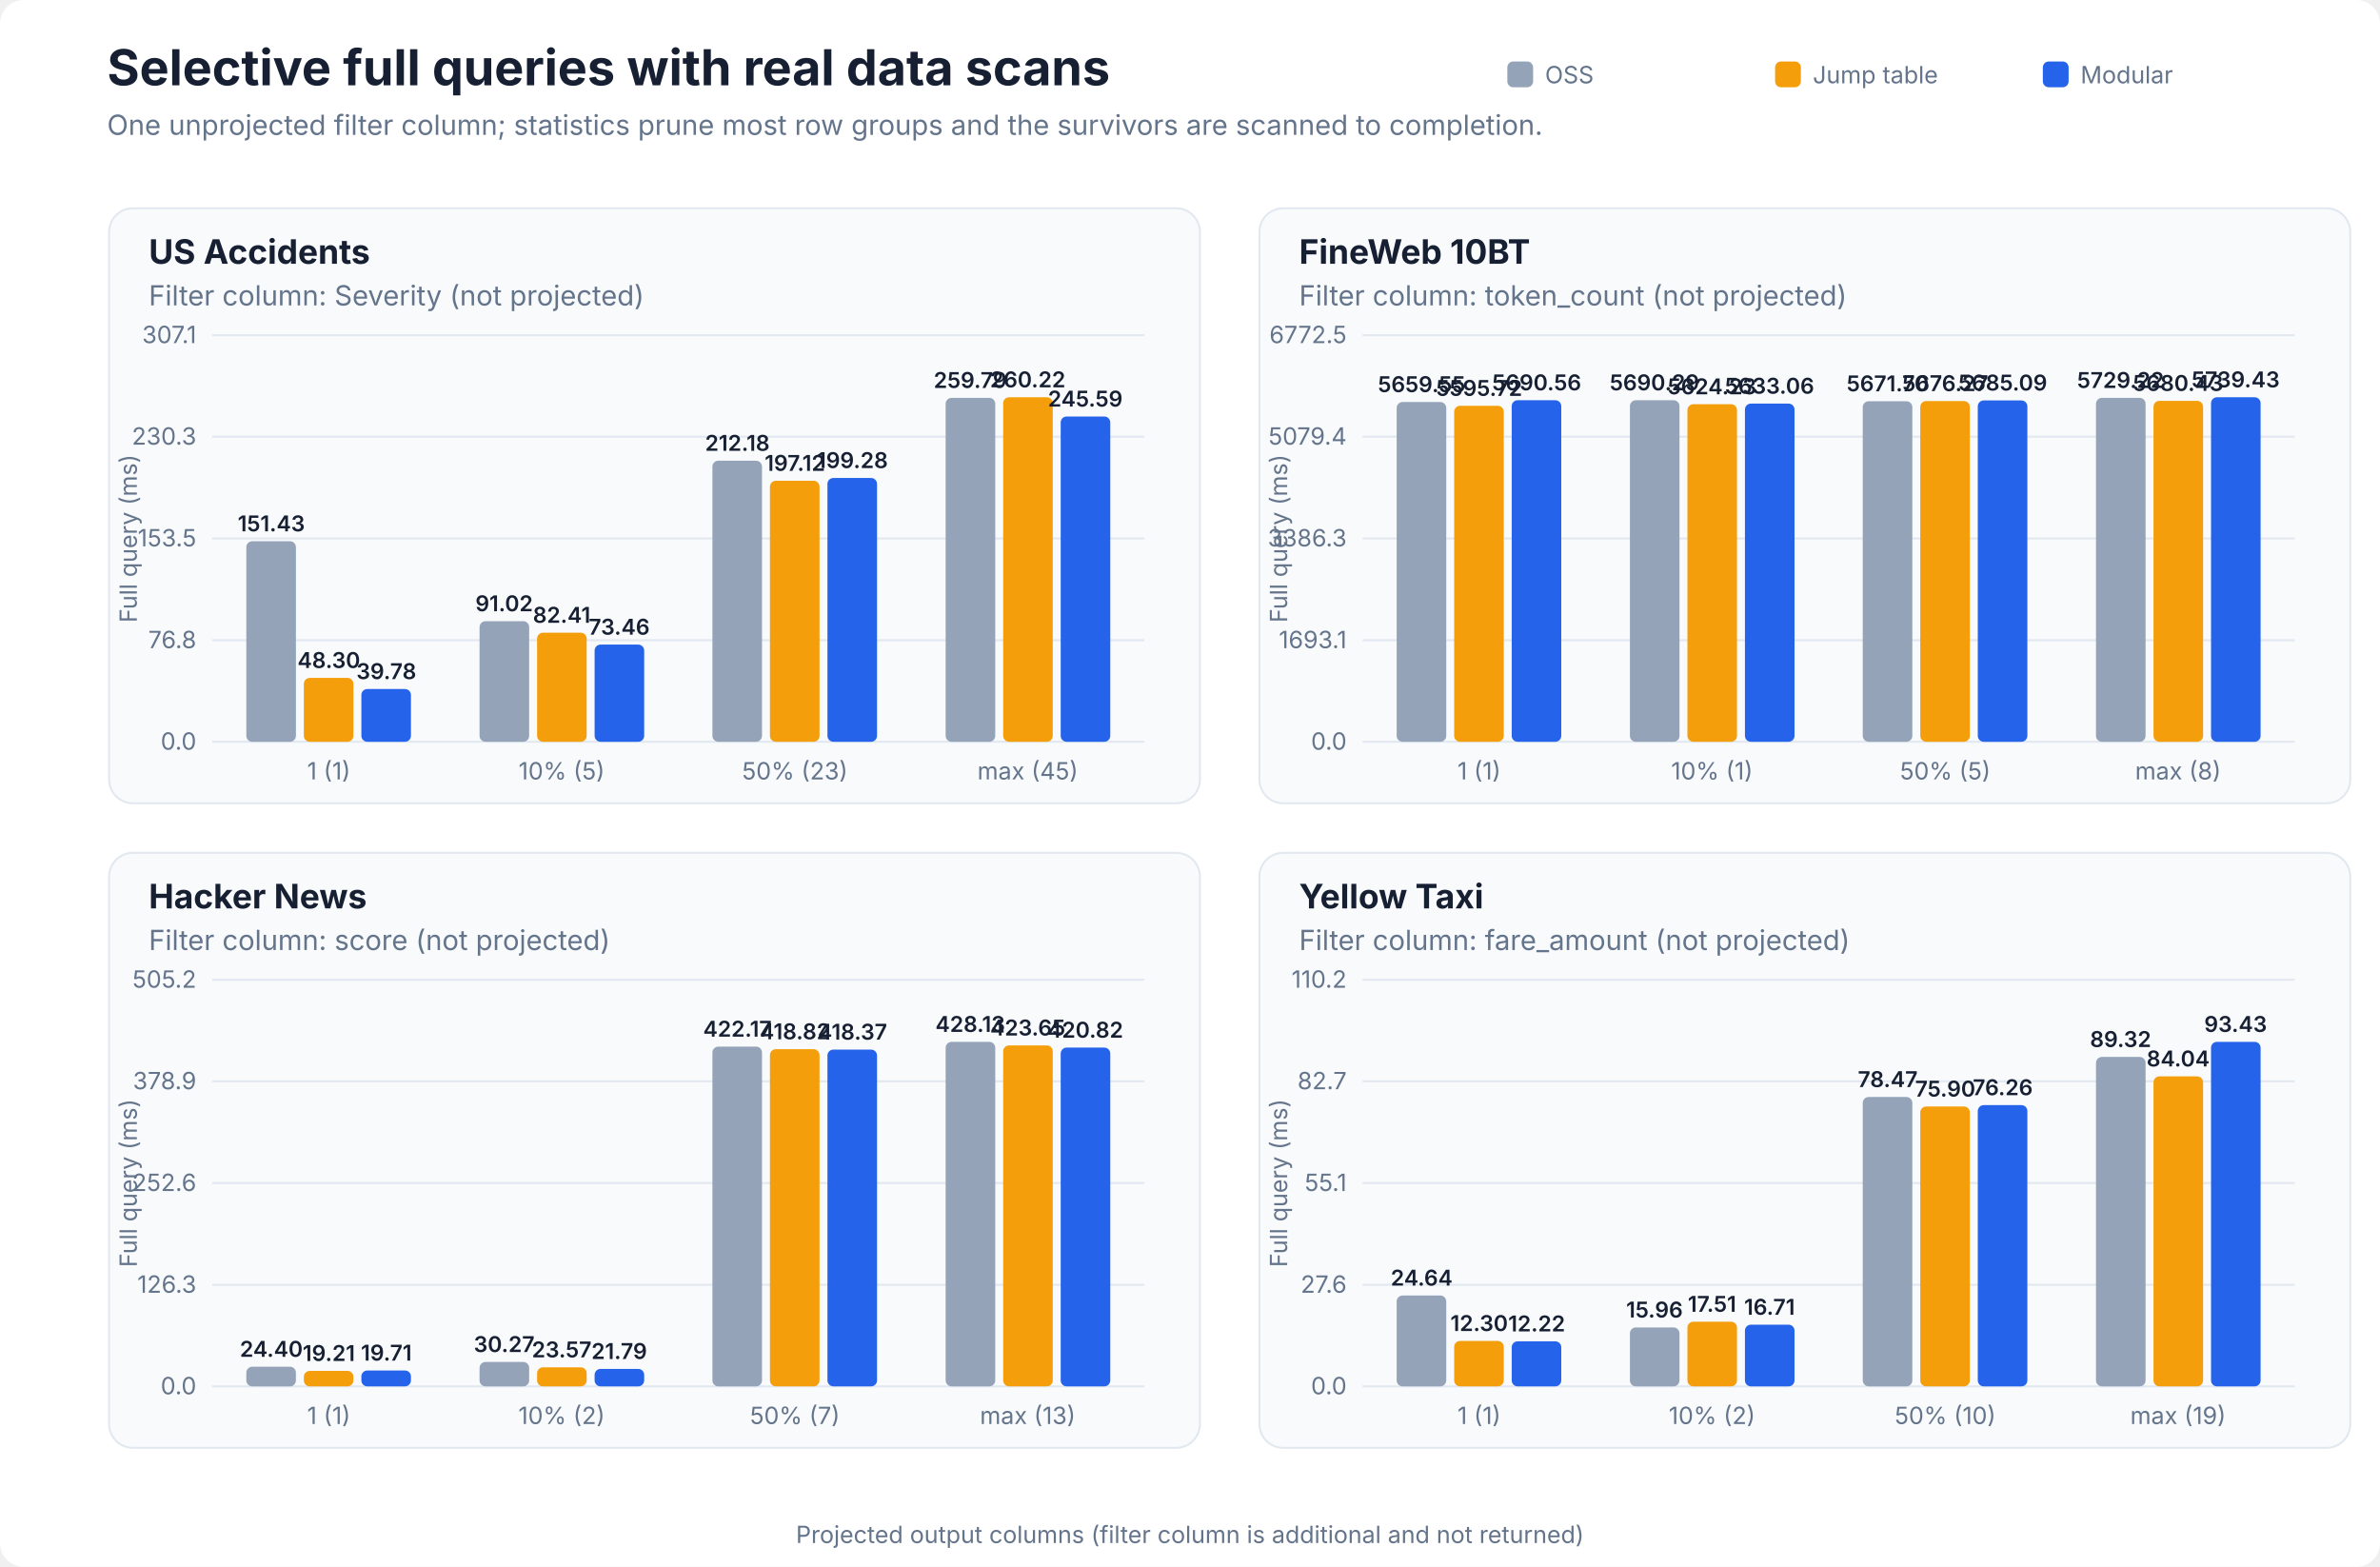
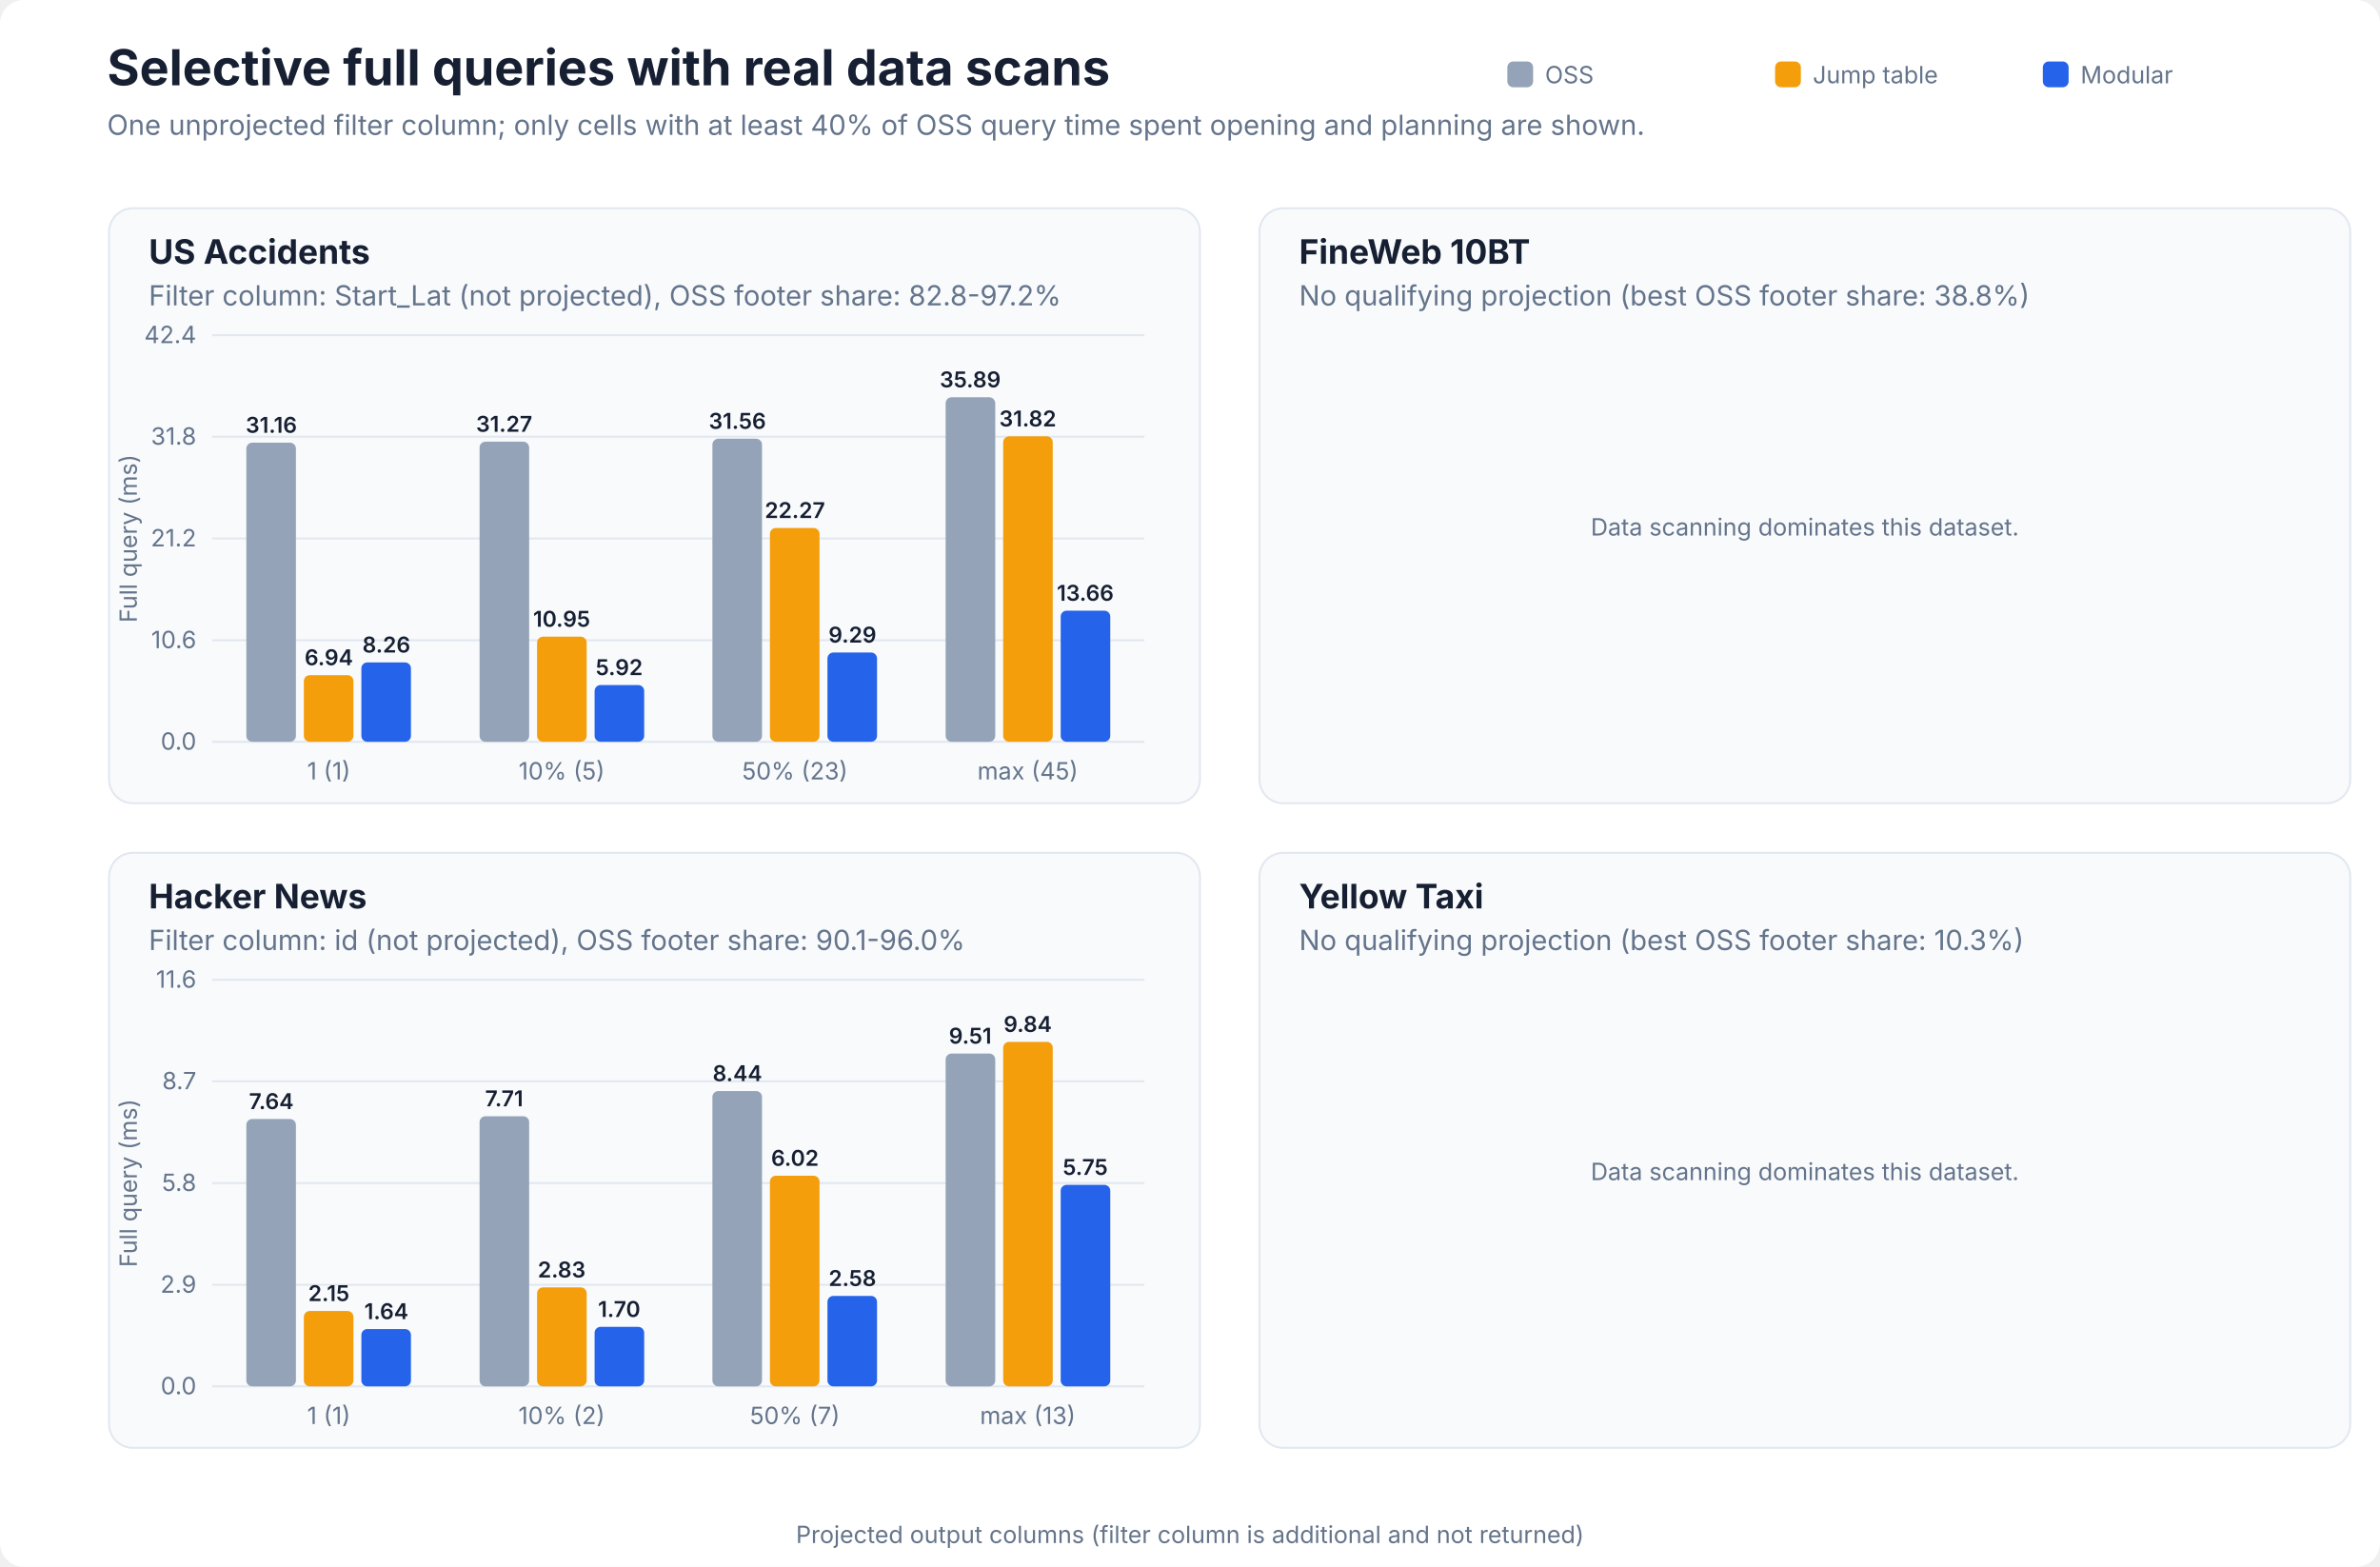
<svg xmlns="http://www.w3.org/2000/svg" width="1200" height="790" viewBox="0 0 1200 790">
  <style>
text { font-family: Inter, ui-sans-serif, system-ui, sans-serif; fill: #172033; }
.title { font-size: 25px; font-weight: 700; }
.subtitle { font-size: 14px; fill: #64748b; }
.panel-title { font-size: 17px; font-weight: 650; }
.axis { font-size: 12px; fill: #64748b; }
.value { font-size: 11px; font-weight: 600; }
.grid { stroke: #e2e8f0; stroke-width: 1; }
</style>
  <rect width="1200" height="790" fill="#ffffff" rx="12" />
  <text class="title" x="54" y="43">Selective full queries with real data scans</text>
-   <text class="subtitle" x="54" y="68">One unprojected filter column; statistics prune most row groups and the survivors are scanned to completion.</text>
+   <text class="subtitle" x="54" y="68">One unprojected filter column; only cells with at least 40% of OSS query time spent opening and planning are shown.</text>
  <rect x="760" y="31" width="13" height="13" rx="3" fill="#94a3b8" />
  <text class="axis" x="779" y="42">OSS</text>
  <rect x="895" y="31" width="13" height="13" rx="3" fill="#f59e0b" />
  <text class="axis" x="914" y="42">Jump table</text>
  <rect x="1030" y="31" width="13" height="13" rx="3" fill="#2563eb" />
  <text class="axis" x="1049" y="42">Modular</text>
  <rect x="55" y="105" width="550" height="300" rx="12" fill="#f8fafc" stroke="#e2e8f0" />
  <text class="panel-title" x="75" y="133">US Accidents</text>
-   <text class="subtitle" x="75" y="154">Filter column: Severity (not projected)</text>
+   <text class="subtitle" x="75" y="154">Filter column: Start_Lat (not projected), OSS footer share: 82.8-97.2%</text>
  <line class="grid" x1="107" y1="374.0" x2="577" y2="374.0" />
  <text class="axis" x="99" y="378.0" text-anchor="end">0.0</text>
  <line class="grid" x1="107" y1="322.8" x2="577" y2="322.8" />
-   <text class="axis" x="99" y="326.8" text-anchor="end">76.8</text>
+   <text class="axis" x="99" y="326.8" text-anchor="end">10.6</text>
  <line class="grid" x1="107" y1="271.5" x2="577" y2="271.5" />
-   <text class="axis" x="99" y="275.5" text-anchor="end">153.5</text>
+   <text class="axis" x="99" y="275.5" text-anchor="end">21.2</text>
  <line class="grid" x1="107" y1="220.2" x2="577" y2="220.2" />
-   <text class="axis" x="99" y="224.2" text-anchor="end">230.3</text>
+   <text class="axis" x="99" y="224.2" text-anchor="end">31.8</text>
  <line class="grid" x1="107" y1="169.0" x2="577" y2="169.0" />
-   <text class="axis" x="99" y="173.0" text-anchor="end">307.1</text>
+   <text class="axis" x="99" y="173.0" text-anchor="end">42.4</text>
  <text class="axis" x="165.8" y="393" text-anchor="middle">1 (1)</text>
-   <rect x="124.2" y="272.9" width="25" height="101.1" rx="3" fill="#94a3b8" />
-   <text class="value" x="136.8" y="267.9" text-anchor="middle">151.43</text>
-   <rect x="153.2" y="341.8" width="25" height="32.2" rx="3" fill="#f59e0b" />
-   <text class="value" x="165.8" y="336.8" text-anchor="middle">48.30</text>
-   <rect x="182.2" y="347.4" width="25" height="26.6" rx="3" fill="#2563eb" />
-   <text class="value" x="194.8" y="342.4" text-anchor="middle">39.78</text>
+   <rect x="124.2" y="223.2" width="25" height="150.8" rx="3" fill="#94a3b8" />
+   <text class="value" x="136.8" y="218.2" text-anchor="middle">31.16</text>
+   <rect x="153.2" y="340.4" width="25" height="33.6" rx="3" fill="#f59e0b" />
+   <text class="value" x="165.8" y="335.4" text-anchor="middle">6.94</text>
+   <rect x="182.2" y="334.0" width="25" height="40.0" rx="3" fill="#2563eb" />
+   <text class="value" x="194.8" y="329.0" text-anchor="middle">8.26</text>
  <text class="axis" x="283.2" y="393" text-anchor="middle">10% (5)</text>
-   <rect x="241.8" y="313.2" width="25" height="60.8" rx="3" fill="#94a3b8" />
-   <text class="value" x="254.2" y="308.2" text-anchor="middle">91.02</text>
-   <rect x="270.8" y="319.0" width="25" height="55.0" rx="3" fill="#f59e0b" />
-   <text class="value" x="283.2" y="314.0" text-anchor="middle">82.41</text>
-   <rect x="299.8" y="325.0" width="25" height="49.0" rx="3" fill="#2563eb" />
-   <text class="value" x="312.2" y="320.0" text-anchor="middle">73.46</text>
+   <rect x="241.8" y="222.7" width="25" height="151.3" rx="3" fill="#94a3b8" />
+   <text class="value" x="254.2" y="217.7" text-anchor="middle">31.27</text>
+   <rect x="270.8" y="321.0" width="25" height="53.0" rx="3" fill="#f59e0b" />
+   <text class="value" x="283.2" y="316.0" text-anchor="middle">10.95</text>
+   <rect x="299.8" y="345.4" width="25" height="28.6" rx="3" fill="#2563eb" />
+   <text class="value" x="312.2" y="340.4" text-anchor="middle">5.92</text>
  <text class="axis" x="400.8" y="393" text-anchor="middle">50% (23)</text>
-   <rect x="359.2" y="232.3" width="25" height="141.7" rx="3" fill="#94a3b8" />
-   <text class="value" x="371.8" y="227.3" text-anchor="middle">212.18</text>
-   <rect x="388.2" y="242.4" width="25" height="131.6" rx="3" fill="#f59e0b" />
-   <text class="value" x="400.8" y="237.4" text-anchor="middle">197.12</text>
-   <rect x="417.2" y="241.0" width="25" height="133.0" rx="3" fill="#2563eb" />
-   <text class="value" x="429.8" y="236.0" text-anchor="middle">199.28</text>
+   <rect x="359.2" y="221.2" width="25" height="152.8" rx="3" fill="#94a3b8" />
+   <text class="value" x="371.8" y="216.2" text-anchor="middle">31.56</text>
+   <rect x="388.2" y="266.2" width="25" height="107.8" rx="3" fill="#f59e0b" />
+   <text class="value" x="400.8" y="261.2" text-anchor="middle">22.27</text>
+   <rect x="417.2" y="329.0" width="25" height="45.0" rx="3" fill="#2563eb" />
+   <text class="value" x="429.8" y="324.0" text-anchor="middle">9.29</text>
  <text class="axis" x="518.2" y="393" text-anchor="middle">max (45)</text>
-   <rect x="476.8" y="200.6" width="25" height="173.4" rx="3" fill="#94a3b8" />
-   <text class="value" x="489.2" y="195.6" text-anchor="middle">259.79</text>
-   <rect x="505.8" y="200.3" width="25" height="173.7" rx="3" fill="#f59e0b" />
-   <text class="value" x="518.2" y="195.3" text-anchor="middle">260.22</text>
-   <rect x="534.8" y="210.0" width="25" height="164.0" rx="3" fill="#2563eb" />
-   <text class="value" x="547.2" y="205.0" text-anchor="middle">245.59</text>
+   <rect x="476.8" y="200.3" width="25" height="173.7" rx="3" fill="#94a3b8" />
+   <text class="value" x="489.2" y="195.3" text-anchor="middle">35.89</text>
+   <rect x="505.8" y="220.0" width="25" height="154.0" rx="3" fill="#f59e0b" />
+   <text class="value" x="518.2" y="215.0" text-anchor="middle">31.82</text>
+   <rect x="534.8" y="307.9" width="25" height="66.1" rx="3" fill="#2563eb" />
+   <text class="value" x="547.2" y="302.9" text-anchor="middle">13.66</text>
  <text class="axis" transform="translate(69,271.5) rotate(-90)" text-anchor="middle">Full query (ms)</text>
  <rect x="635" y="105" width="550" height="300" rx="12" fill="#f8fafc" stroke="#e2e8f0" />
  <text class="panel-title" x="655" y="133">FineWeb 10BT</text>
-   <text class="subtitle" x="655" y="154">Filter column: token_count (not projected)</text>
-   <line class="grid" x1="687" y1="374.0" x2="1157" y2="374.0" />
-   <text class="axis" x="679" y="378.0" text-anchor="end">0.0</text>
-   <line class="grid" x1="687" y1="322.8" x2="1157" y2="322.8" />
-   <text class="axis" x="679" y="326.8" text-anchor="end">1693.1</text>
-   <line class="grid" x1="687" y1="271.5" x2="1157" y2="271.5" />
-   <text class="axis" x="679" y="275.5" text-anchor="end">3386.3</text>
-   <line class="grid" x1="687" y1="220.2" x2="1157" y2="220.2" />
-   <text class="axis" x="679" y="224.2" text-anchor="end">5079.4</text>
-   <line class="grid" x1="687" y1="169.0" x2="1157" y2="169.0" />
-   <text class="axis" x="679" y="173.0" text-anchor="end">6772.5</text>
-   <text class="axis" x="745.8" y="393" text-anchor="middle">1 (1)</text>
-   <rect x="704.2" y="202.7" width="25" height="171.3" rx="3" fill="#94a3b8" />
-   <text class="value" x="716.8" y="197.7" text-anchor="middle">5659.55</text>
-   <rect x="733.2" y="204.6" width="25" height="169.4" rx="3" fill="#f59e0b" />
-   <text class="value" x="745.8" y="199.6" text-anchor="middle">5595.72</text>
-   <rect x="762.2" y="201.8" width="25" height="172.2" rx="3" fill="#2563eb" />
-   <text class="value" x="774.8" y="196.8" text-anchor="middle">5690.56</text>
-   <text class="axis" x="863.2" y="393" text-anchor="middle">10% (1)</text>
-   <rect x="821.8" y="201.8" width="25" height="172.2" rx="3" fill="#94a3b8" />
-   <text class="value" x="834.2" y="196.8" text-anchor="middle">5690.29</text>
-   <rect x="850.8" y="203.8" width="25" height="170.2" rx="3" fill="#f59e0b" />
-   <text class="value" x="863.2" y="198.8" text-anchor="middle">5624.23</text>
-   <rect x="879.8" y="203.5" width="25" height="170.5" rx="3" fill="#2563eb" />
-   <text class="value" x="892.2" y="198.5" text-anchor="middle">5633.06</text>
-   <text class="axis" x="980.8" y="393" text-anchor="middle">50% (5)</text>
-   <rect x="939.2" y="202.3" width="25" height="171.7" rx="3" fill="#94a3b8" />
-   <text class="value" x="951.8" y="197.3" text-anchor="middle">5671.70</text>
-   <rect x="968.2" y="202.2" width="25" height="171.8" rx="3" fill="#f59e0b" />
-   <text class="value" x="980.8" y="197.2" text-anchor="middle">5676.27</text>
-   <rect x="997.2" y="201.9" width="25" height="172.1" rx="3" fill="#2563eb" />
-   <text class="value" x="1009.8" y="196.9" text-anchor="middle">5685.09</text>
-   <text class="axis" x="1098.2" y="393" text-anchor="middle">max (8)</text>
-   <rect x="1056.8" y="200.6" width="25" height="173.4" rx="3" fill="#94a3b8" />
-   <text class="value" x="1069.2" y="195.6" text-anchor="middle">5729.22</text>
-   <rect x="1085.8" y="202.1" width="25" height="171.9" rx="3" fill="#f59e0b" />
-   <text class="value" x="1098.2" y="197.1" text-anchor="middle">5680.43</text>
-   <rect x="1114.8" y="200.3" width="25" height="173.7" rx="3" fill="#2563eb" />
-   <text class="value" x="1127.2" y="195.3" text-anchor="middle">5739.43</text>
-   <text class="axis" transform="translate(649,271.5) rotate(-90)" text-anchor="middle">Full query (ms)</text>
+   <text class="subtitle" x="655" y="154">No qualifying projection (best OSS footer share: 38.8%)</text>
+   <text class="axis" x="910" y="270" text-anchor="middle">Data scanning dominates this dataset.</text>
  <rect x="55" y="430" width="550" height="300" rx="12" fill="#f8fafc" stroke="#e2e8f0" />
  <text class="panel-title" x="75" y="458">Hacker News</text>
-   <text class="subtitle" x="75" y="479">Filter column: score (not projected)</text>
+   <text class="subtitle" x="75" y="479">Filter column: id (not projected), OSS footer share: 90.1-96.0%</text>
  <line class="grid" x1="107" y1="699.0" x2="577" y2="699.0" />
  <text class="axis" x="99" y="703.0" text-anchor="end">0.0</text>
  <line class="grid" x1="107" y1="647.8" x2="577" y2="647.8" />
-   <text class="axis" x="99" y="651.8" text-anchor="end">126.3</text>
+   <text class="axis" x="99" y="651.8" text-anchor="end">2.9</text>
  <line class="grid" x1="107" y1="596.5" x2="577" y2="596.5" />
-   <text class="axis" x="99" y="600.5" text-anchor="end">252.6</text>
+   <text class="axis" x="99" y="600.5" text-anchor="end">5.8</text>
  <line class="grid" x1="107" y1="545.2" x2="577" y2="545.2" />
-   <text class="axis" x="99" y="549.2" text-anchor="end">378.9</text>
+   <text class="axis" x="99" y="549.2" text-anchor="end">8.7</text>
  <line class="grid" x1="107" y1="494.0" x2="577" y2="494.0" />
-   <text class="axis" x="99" y="498.0" text-anchor="end">505.2</text>
+   <text class="axis" x="99" y="498.0" text-anchor="end">11.6</text>
  <text class="axis" x="165.8" y="718" text-anchor="middle">1 (1)</text>
-   <rect x="124.2" y="689.1" width="25" height="9.9" rx="3" fill="#94a3b8" />
-   <text class="value" x="136.8" y="684.1" text-anchor="middle">24.40</text>
-   <rect x="153.2" y="691.2" width="25" height="7.8" rx="3" fill="#f59e0b" />
-   <text class="value" x="165.8" y="686.2" text-anchor="middle">19.21</text>
-   <rect x="182.2" y="691.0" width="25" height="8.0" rx="3" fill="#2563eb" />
-   <text class="value" x="194.8" y="686.0" text-anchor="middle">19.71</text>
+   <rect x="124.2" y="564.2" width="25" height="134.8" rx="3" fill="#94a3b8" />
+   <text class="value" x="136.8" y="559.2" text-anchor="middle">7.64</text>
+   <rect x="153.2" y="661.0" width="25" height="38.0" rx="3" fill="#f59e0b" />
+   <text class="value" x="165.8" y="656.0" text-anchor="middle">2.15</text>
+   <rect x="182.2" y="670.1" width="25" height="28.9" rx="3" fill="#2563eb" />
+   <text class="value" x="194.8" y="665.1" text-anchor="middle">1.64</text>
  <text class="axis" x="283.2" y="718" text-anchor="middle">10% (2)</text>
-   <rect x="241.8" y="686.7" width="25" height="12.3" rx="3" fill="#94a3b8" />
-   <text class="value" x="254.2" y="681.7" text-anchor="middle">30.27</text>
-   <rect x="270.8" y="689.4" width="25" height="9.6" rx="3" fill="#f59e0b" />
-   <text class="value" x="283.2" y="684.4" text-anchor="middle">23.57</text>
-   <rect x="299.8" y="690.2" width="25" height="8.8" rx="3" fill="#2563eb" />
-   <text class="value" x="312.2" y="685.2" text-anchor="middle">21.79</text>
+   <rect x="241.8" y="562.8" width="25" height="136.2" rx="3" fill="#94a3b8" />
+   <text class="value" x="254.2" y="557.8" text-anchor="middle">7.71</text>
+   <rect x="270.8" y="649.1" width="25" height="49.9" rx="3" fill="#f59e0b" />
+   <text class="value" x="283.2" y="644.1" text-anchor="middle">2.83</text>
+   <rect x="299.8" y="669.0" width="25" height="30.0" rx="3" fill="#2563eb" />
+   <text class="value" x="312.2" y="664.0" text-anchor="middle">1.70</text>
  <text class="axis" x="400.8" y="718" text-anchor="middle">50% (7)</text>
-   <rect x="359.2" y="527.7" width="25" height="171.3" rx="3" fill="#94a3b8" />
-   <text class="value" x="371.8" y="522.7" text-anchor="middle">422.17</text>
-   <rect x="388.2" y="529.0" width="25" height="170.0" rx="3" fill="#f59e0b" />
-   <text class="value" x="400.8" y="524.0" text-anchor="middle">418.82</text>
-   <rect x="417.2" y="529.2" width="25" height="169.8" rx="3" fill="#2563eb" />
-   <text class="value" x="429.8" y="524.2" text-anchor="middle">418.37</text>
+   <rect x="359.2" y="550.1" width="25" height="148.9" rx="3" fill="#94a3b8" />
+   <text class="value" x="371.8" y="545.1" text-anchor="middle">8.44</text>
+   <rect x="388.2" y="592.8" width="25" height="106.2" rx="3" fill="#f59e0b" />
+   <text class="value" x="400.8" y="587.8" text-anchor="middle">6.02</text>
+   <rect x="417.2" y="653.4" width="25" height="45.6" rx="3" fill="#2563eb" />
+   <text class="value" x="429.8" y="648.4" text-anchor="middle">2.58</text>
  <text class="axis" x="518.2" y="718" text-anchor="middle">max (13)</text>
-   <rect x="476.8" y="525.3" width="25" height="173.7" rx="3" fill="#94a3b8" />
-   <text class="value" x="489.2" y="520.3" text-anchor="middle">428.13</text>
-   <rect x="505.8" y="527.1" width="25" height="171.9" rx="3" fill="#f59e0b" />
-   <text class="value" x="518.2" y="522.1" text-anchor="middle">423.65</text>
-   <rect x="534.8" y="528.2" width="25" height="170.8" rx="3" fill="#2563eb" />
-   <text class="value" x="547.2" y="523.2" text-anchor="middle">420.82</text>
+   <rect x="476.8" y="531.2" width="25" height="167.8" rx="3" fill="#94a3b8" />
+   <text class="value" x="489.2" y="526.2" text-anchor="middle">9.51</text>
+   <rect x="505.8" y="525.3" width="25" height="173.7" rx="3" fill="#f59e0b" />
+   <text class="value" x="518.2" y="520.3" text-anchor="middle">9.84</text>
+   <rect x="534.8" y="597.4" width="25" height="101.6" rx="3" fill="#2563eb" />
+   <text class="value" x="547.2" y="592.4" text-anchor="middle">5.75</text>
  <text class="axis" transform="translate(69,596.5) rotate(-90)" text-anchor="middle">Full query (ms)</text>
  <rect x="635" y="430" width="550" height="300" rx="12" fill="#f8fafc" stroke="#e2e8f0" />
  <text class="panel-title" x="655" y="458">Yellow Taxi</text>
-   <text class="subtitle" x="655" y="479">Filter column: fare_amount (not projected)</text>
-   <line class="grid" x1="687" y1="699.0" x2="1157" y2="699.0" />
-   <text class="axis" x="679" y="703.0" text-anchor="end">0.0</text>
-   <line class="grid" x1="687" y1="647.8" x2="1157" y2="647.8" />
-   <text class="axis" x="679" y="651.8" text-anchor="end">27.6</text>
-   <line class="grid" x1="687" y1="596.5" x2="1157" y2="596.5" />
-   <text class="axis" x="679" y="600.5" text-anchor="end">55.1</text>
-   <line class="grid" x1="687" y1="545.2" x2="1157" y2="545.2" />
-   <text class="axis" x="679" y="549.2" text-anchor="end">82.7</text>
-   <line class="grid" x1="687" y1="494.0" x2="1157" y2="494.0" />
-   <text class="axis" x="679" y="498.0" text-anchor="end">110.2</text>
-   <text class="axis" x="745.8" y="718" text-anchor="middle">1 (1)</text>
-   <rect x="704.2" y="653.2" width="25" height="45.8" rx="3" fill="#94a3b8" />
-   <text class="value" x="716.8" y="648.2" text-anchor="middle">24.64</text>
-   <rect x="733.2" y="676.1" width="25" height="22.9" rx="3" fill="#f59e0b" />
-   <text class="value" x="745.8" y="671.1" text-anchor="middle">12.30</text>
-   <rect x="762.2" y="676.3" width="25" height="22.7" rx="3" fill="#2563eb" />
-   <text class="value" x="774.8" y="671.3" text-anchor="middle">12.22</text>
-   <text class="axis" x="863.2" y="718" text-anchor="middle">10% (2)</text>
-   <rect x="821.8" y="669.3" width="25" height="29.7" rx="3" fill="#94a3b8" />
-   <text class="value" x="834.2" y="664.3" text-anchor="middle">15.96</text>
-   <rect x="850.8" y="666.4" width="25" height="32.6" rx="3" fill="#f59e0b" />
-   <text class="value" x="863.2" y="661.4" text-anchor="middle">17.51</text>
-   <rect x="879.8" y="667.9" width="25" height="31.1" rx="3" fill="#2563eb" />
-   <text class="value" x="892.2" y="662.9" text-anchor="middle">16.71</text>
-   <text class="axis" x="980.8" y="718" text-anchor="middle">50% (10)</text>
-   <rect x="939.2" y="553.1" width="25" height="145.9" rx="3" fill="#94a3b8" />
-   <text class="value" x="951.8" y="548.1" text-anchor="middle">78.47</text>
-   <rect x="968.2" y="557.9" width="25" height="141.1" rx="3" fill="#f59e0b" />
-   <text class="value" x="980.8" y="552.9" text-anchor="middle">75.90</text>
-   <rect x="997.2" y="557.2" width="25" height="141.8" rx="3" fill="#2563eb" />
-   <text class="value" x="1009.8" y="552.2" text-anchor="middle">76.26</text>
-   <text class="axis" x="1098.2" y="718" text-anchor="middle">max (19)</text>
-   <rect x="1056.8" y="532.9" width="25" height="166.1" rx="3" fill="#94a3b8" />
-   <text class="value" x="1069.2" y="527.9" text-anchor="middle">89.32</text>
-   <rect x="1085.8" y="542.7" width="25" height="156.3" rx="3" fill="#f59e0b" />
-   <text class="value" x="1098.2" y="537.7" text-anchor="middle">84.04</text>
-   <rect x="1114.8" y="525.3" width="25" height="173.7" rx="3" fill="#2563eb" />
-   <text class="value" x="1127.2" y="520.3" text-anchor="middle">93.43</text>
-   <text class="axis" transform="translate(649,596.5) rotate(-90)" text-anchor="middle">Full query (ms)</text>
+   <text class="subtitle" x="655" y="479">No qualifying projection (best OSS footer share: 10.3%)</text>
+   <text class="axis" x="910" y="595" text-anchor="middle">Data scanning dominates this dataset.</text>
  <text class="axis" x="600" y="778" text-anchor="middle">Projected output columns (filter column is additional and not returned)</text>
</svg>
